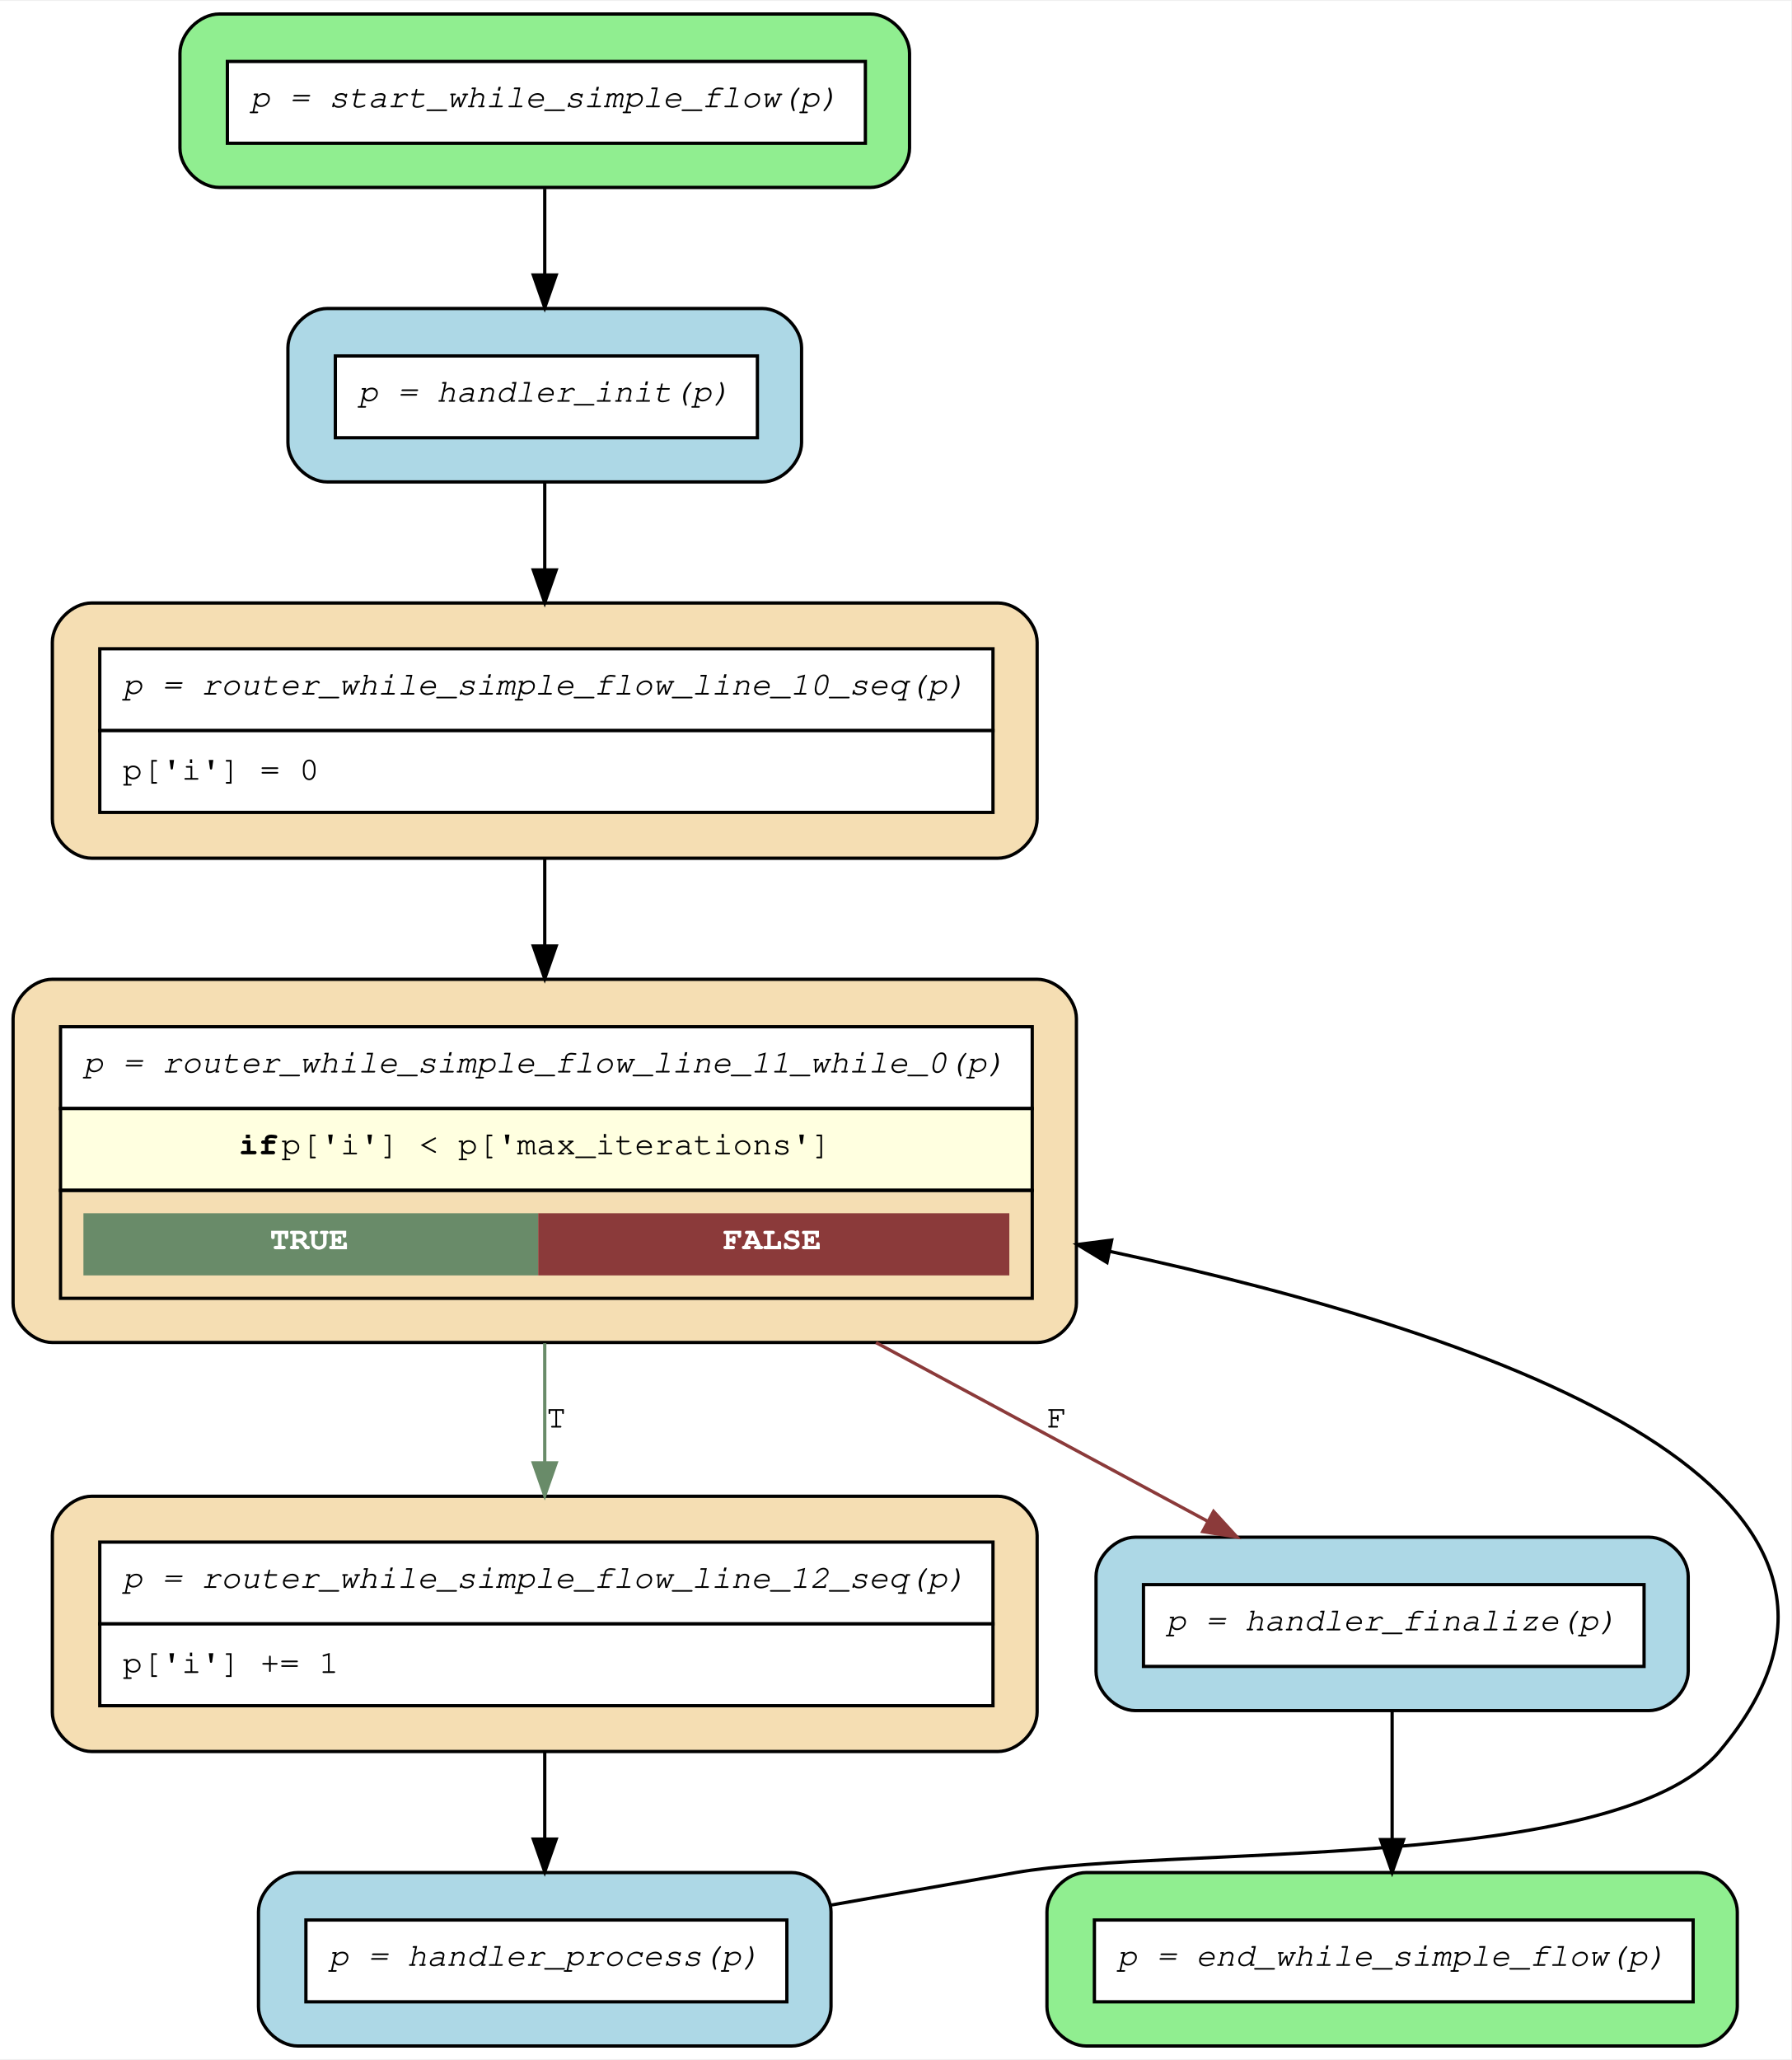
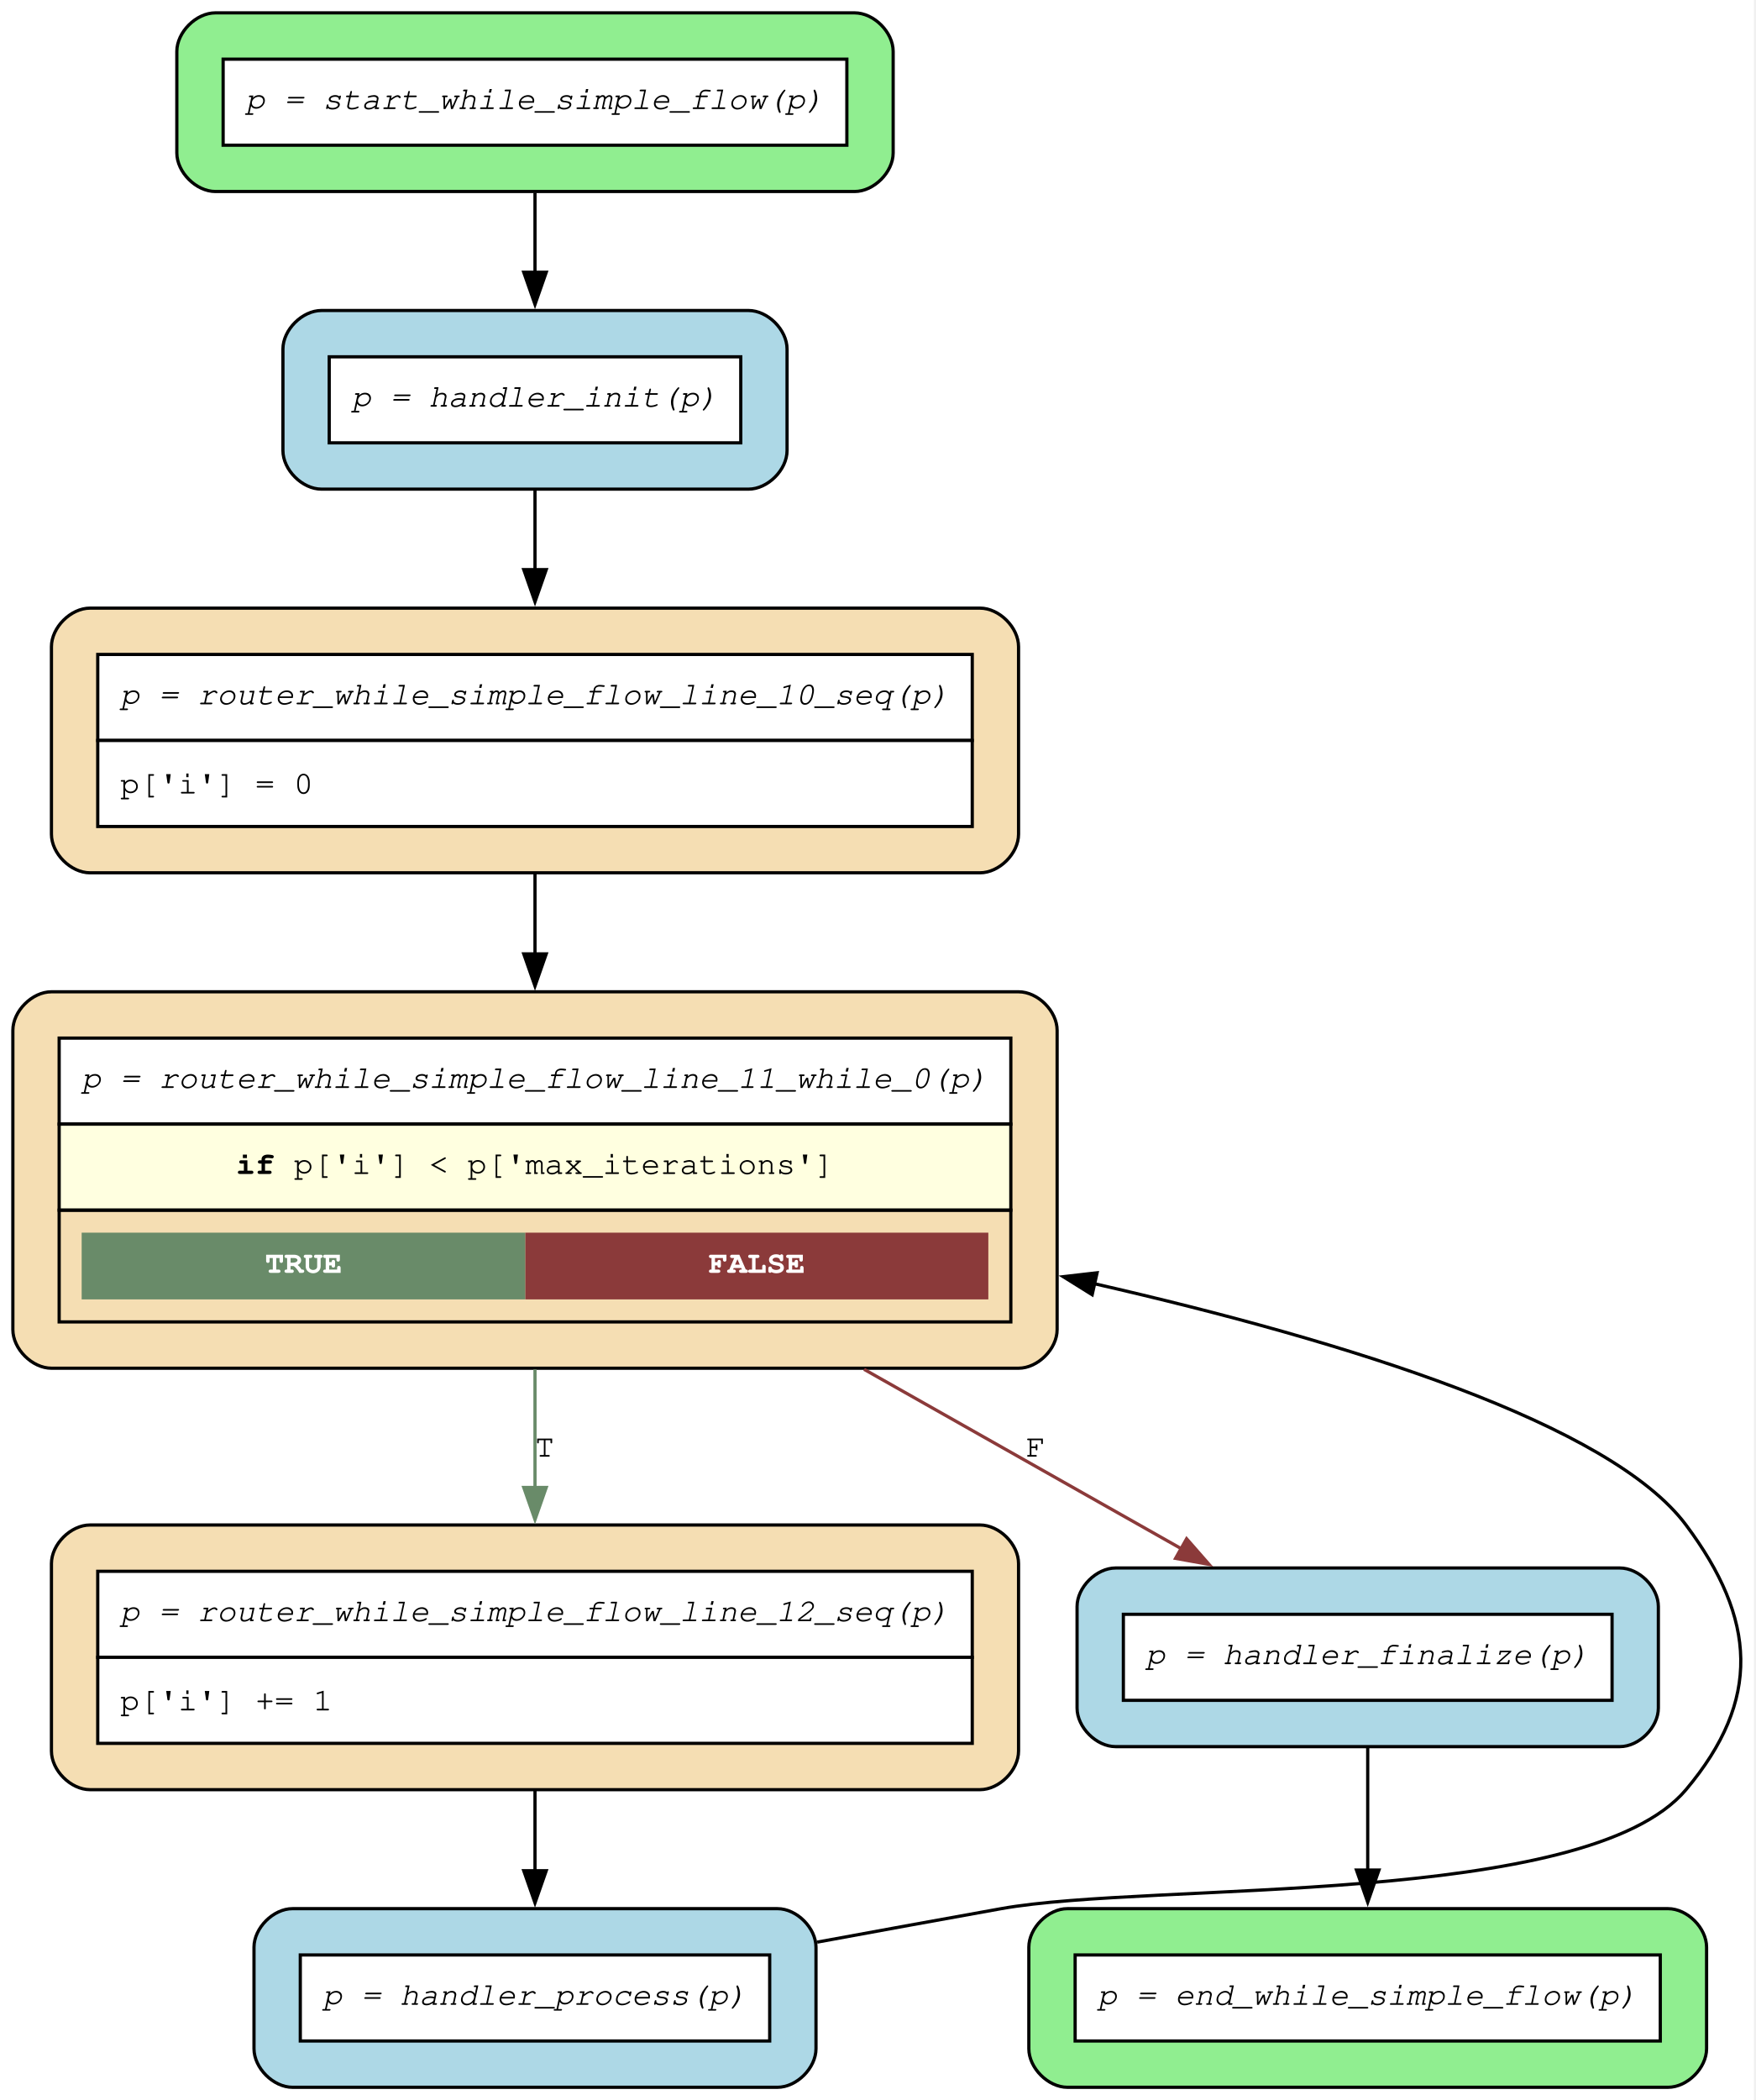
- <svg xmlns="http://www.w3.org/2000/svg" width="547pt" height="629pt" viewBox="0.00 0.00 547.49 629.00">
-   <g id="graph0" class="graph" transform="scale(1 1) rotate(0) translate(4 625)">
-     <polygon fill="white" stroke="transparent" points="-4,4 -4,-625 543.49,-625 543.49,4 -4,4" />
+ <svg xmlns="http://www.w3.org/2000/svg" width="546pt" height="653pt" viewBox="0.00 0.00 546.00 653.00">
+   <g id="graph0" class="graph" transform="scale(1 1) rotate(0) translate(4 649.05)">
+     <polygon fill="white" stroke="none" points="-4,4 -4,-649.05 541.54,-649.05 541.54,4 -4,4" />
    <g id="node1" class="node">
-       <path fill="lightgreen" stroke="black" d="M262,-621C262,-621 63,-621 63,-621 57,-621 51,-615 51,-609 51,-609 51,-580 51,-580 51,-574 57,-568 63,-568 63,-568 262,-568 262,-568 268,-568 274,-574 274,-580 274,-580 274,-609 274,-609 274,-615 268,-621 262,-621" />
-       <polygon fill="white" stroke="transparent" points="65.5,-581.5 65.5,-606.5 260.5,-606.5 260.5,-581.5 65.5,-581.5" />
-       <polygon fill="none" stroke="black" points="65.5,-581.5 65.5,-606.5 260.5,-606.5 260.5,-581.5 65.5,-581.5" />
-       <text text-anchor="start" x="72.5" y="-592.5" font-family="Courier,monospace" font-style="italic" font-size="10.00">p = start_while_simple_flow(p)</text>
+       <path fill="lightgreen" stroke="black" d="M261.8,-645.05C261.8,-645.05 63,-645.05 63,-645.05 57,-645.05 51,-639.05 51,-633.05 51,-633.05 51,-601.5 51,-601.5 51,-595.5 57,-589.5 63,-589.5 63,-589.5 261.8,-589.5 261.8,-589.5 267.8,-589.5 273.8,-595.5 273.8,-601.5 273.8,-601.5 273.8,-633.05 273.8,-633.05 273.8,-639.05 267.8,-645.05 261.8,-645.05" />
+       <polygon fill="white" stroke="none" points="65.4,-603.9 65.4,-630.65 259.4,-630.65 259.4,-603.9 65.4,-603.9" />
+       <polygon fill="none" stroke="black" points="65.4,-603.9 65.4,-630.65 259.4,-630.65 259.4,-603.9 65.4,-603.9" />
+       <text xml:space="preserve" text-anchor="start" x="72.4" y="-615.15" font-family="Courier,monospace" font-style="italic" font-size="10.00">p = start_while_simple_flow(p)</text>
    </g>
    <g id="node7" class="node">
-       <path fill="lightblue" stroke="black" d="M229,-531C229,-531 96,-531 96,-531 90,-531 84,-525 84,-519 84,-519 84,-490 84,-490 84,-484 90,-478 96,-478 96,-478 229,-478 229,-478 235,-478 241,-484 241,-490 241,-490 241,-519 241,-519 241,-525 235,-531 229,-531" />
-       <polygon fill="white" stroke="transparent" points="98.5,-491.5 98.5,-516.5 227.5,-516.5 227.5,-491.5 98.5,-491.5" />
-       <polygon fill="none" stroke="black" points="98.5,-491.5 98.5,-516.5 227.5,-516.5 227.5,-491.5 98.5,-491.5" />
-       <text text-anchor="start" x="105.5" y="-502.5" font-family="Courier,monospace" font-style="italic" font-size="10.00">p = handler_init(p)</text>
+       <path fill="lightblue" stroke="black" d="M228.8,-552.5C228.8,-552.5 96,-552.5 96,-552.5 90,-552.5 84,-546.5 84,-540.5 84,-540.5 84,-508.95 84,-508.95 84,-502.95 90,-496.95 96,-496.95 96,-496.95 228.8,-496.95 228.8,-496.95 234.8,-496.95 240.8,-502.95 240.8,-508.95 240.8,-508.95 240.8,-540.5 240.8,-540.5 240.8,-546.5 234.8,-552.5 228.8,-552.5" />
+       <polygon fill="white" stroke="none" points="98.4,-511.35 98.4,-538.1 226.4,-538.1 226.4,-511.35 98.4,-511.35" />
+       <polygon fill="none" stroke="black" points="98.4,-511.35 98.4,-538.1 226.4,-538.1 226.4,-511.35 98.4,-511.35" />
+       <text xml:space="preserve" text-anchor="start" x="105.4" y="-522.6" font-family="Courier,monospace" font-style="italic" font-size="10.00">p = handler_init(p)</text>
    </g>
    <g id="edge8" class="edge">
-       <path fill="none" stroke="black" d="M162.5,-567.57C162.5,-559.34 162.5,-550.08 162.5,-541.28" />
-       <polygon fill="black" stroke="black" points="166,-541.24 162.5,-531.24 159,-541.24 166,-541.24" />
+       <path fill="none" stroke="black" d="M162.4,-589.11C162.4,-581.32 162.4,-572.67 162.4,-564.33" />
+       <polygon fill="black" stroke="black" points="165.9,-564.39 162.4,-554.39 158.9,-564.39 165.9,-564.39" />
    </g>
    <g id="node2" class="node">
-       <path fill="wheat" stroke="black" d="M301,-168C301,-168 24,-168 24,-168 18,-168 12,-162 12,-156 12,-156 12,-102 12,-102 12,-96 18,-90 24,-90 24,-90 301,-90 301,-90 307,-90 313,-96 313,-102 313,-102 313,-156 313,-156 313,-162 307,-168 301,-168" />
-       <polygon fill="white" stroke="transparent" points="26.5,-129 26.5,-154 299.5,-154 299.5,-129 26.5,-129" />
-       <polygon fill="none" stroke="black" points="26.5,-129 26.5,-154 299.5,-154 299.5,-129 26.5,-129" />
-       <text text-anchor="start" x="33.5" y="-140" font-family="Courier,monospace" font-style="italic" font-size="10.00">p = router_while_simple_flow_line_12_seq(p)</text>
-       <polygon fill="white" stroke="transparent" points="26.5,-104 26.5,-129 299.5,-129 299.5,-104 26.5,-104" />
-       <polygon fill="none" stroke="black" points="26.5,-104 26.5,-129 299.5,-129 299.5,-104 26.5,-104" />
-       <text text-anchor="start" x="33.5" y="-114" font-family="Courier,monospace" font-size="10.00">p['i'] += 1</text>
+       <path fill="wheat" stroke="black" d="M300.8,-174.85C300.8,-174.85 24,-174.85 24,-174.85 18,-174.85 12,-168.85 12,-162.85 12,-162.85 12,-104.55 12,-104.55 12,-98.55 18,-92.55 24,-92.55 24,-92.55 300.8,-92.55 300.8,-92.55 306.8,-92.55 312.8,-98.55 312.8,-104.55 312.8,-104.55 312.8,-162.85 312.8,-162.85 312.8,-168.85 306.8,-174.85 300.8,-174.85" />
+       <polygon fill="white" stroke="none" points="26.4,-133.7 26.4,-160.45 298.4,-160.45 298.4,-133.7 26.4,-133.7" />
+       <polygon fill="none" stroke="black" points="26.4,-133.7 26.4,-160.45 298.4,-160.45 298.4,-133.7 26.4,-133.7" />
+       <text xml:space="preserve" text-anchor="start" x="33.4" y="-144.95" font-family="Courier,monospace" font-style="italic" font-size="10.00">p = router_while_simple_flow_line_12_seq(p)</text>
+       <polygon fill="white" stroke="none" points="26.4,-106.95 26.4,-133.7 298.4,-133.7 298.4,-106.95 26.4,-106.95" />
+       <polygon fill="none" stroke="black" points="26.4,-106.95 26.4,-133.7 298.4,-133.7 298.4,-106.95 26.4,-106.95" />
+       <text xml:space="preserve" text-anchor="start" x="33.4" y="-117.2" font-family="Courier,monospace" font-size="10.00">p['i'] += 1</text>
    </g>
    <g id="node8" class="node">
-       <path fill="lightblue" stroke="black" d="M238,-53C238,-53 87,-53 87,-53 81,-53 75,-47 75,-41 75,-41 75,-12 75,-12 75,-6 81,0 87,0 87,0 238,0 238,0 244,0 250,-6 250,-12 250,-12 250,-41 250,-41 250,-47 244,-53 238,-53" />
-       <polygon fill="white" stroke="transparent" points="89.5,-13.5 89.5,-38.5 236.5,-38.5 236.5,-13.5 89.5,-13.5" />
-       <polygon fill="none" stroke="black" points="89.5,-13.5 89.5,-38.5 236.5,-38.5 236.5,-13.5 89.5,-13.5" />
-       <text text-anchor="start" x="96.5" y="-24.5" font-family="Courier,monospace" font-style="italic" font-size="10.00">p = handler_process(p)</text>
+       <path fill="lightblue" stroke="black" d="M237.8,-55.55C237.8,-55.55 87,-55.55 87,-55.55 81,-55.55 75,-49.55 75,-43.55 75,-43.55 75,-12 75,-12 75,-6 81,0 87,0 87,0 237.8,0 237.8,0 243.8,0 249.8,-6 249.8,-12 249.8,-12 249.8,-43.55 249.8,-43.55 249.8,-49.55 243.8,-55.55 237.8,-55.55" />
+       <polygon fill="white" stroke="none" points="89.4,-14.4 89.4,-41.15 235.4,-41.15 235.4,-14.4 89.4,-14.4" />
+       <polygon fill="none" stroke="black" points="89.4,-14.4 89.4,-41.15 235.4,-41.15 235.4,-14.4 89.4,-14.4" />
+       <text xml:space="preserve" text-anchor="start" x="96.4" y="-25.65" font-family="Courier,monospace" font-style="italic" font-size="10.00">p = handler_process(p)</text>
    </g>
    <g id="edge7" class="edge">
-       <path fill="none" stroke="black" d="M162.5,-89.72C162.5,-81.04 162.5,-71.86 162.5,-63.29" />
-       <polygon fill="black" stroke="black" points="166,-63.22 162.5,-53.22 159,-63.22 166,-63.22" />
+       <path fill="none" stroke="black" d="M162.4,-92.22C162.4,-84.03 162.4,-75.43 162.4,-67.31" />
+       <polygon fill="black" stroke="black" points="165.9,-67.35 162.4,-57.35 158.9,-67.35 165.9,-67.35" />
    </g>
    <g id="node3" class="node">
-       <path fill="wheat" stroke="black" d="M313,-326C313,-326 12,-326 12,-326 6,-326 0,-320 0,-314 0,-314 0,-227 0,-227 0,-221 6,-215 12,-215 12,-215 313,-215 313,-215 319,-215 325,-221 325,-227 325,-227 325,-314 325,-314 325,-320 319,-326 313,-326" />
-       <polygon fill="white" stroke="transparent" points="14.5,-286.5 14.5,-311.5 311.5,-311.5 311.5,-286.5 14.5,-286.5" />
-       <polygon fill="none" stroke="black" points="14.5,-286.5 14.5,-311.5 311.5,-311.5 311.5,-286.5 14.5,-286.5" />
-       <text text-anchor="start" x="21.5" y="-297.5" font-family="Courier,monospace" font-style="italic" font-size="10.00">p = router_while_simple_flow_line_11_while_0(p)</text>
-       <polygon fill="lightyellow" stroke="transparent" points="14.5,-261.5 14.5,-286.5 311.5,-286.5 311.5,-261.5 14.5,-261.5" />
-       <polygon fill="none" stroke="black" points="14.5,-261.5 14.5,-286.5 311.5,-286.5 311.5,-261.5 14.5,-261.5" />
-       <text text-anchor="start" x="69" y="-272.5" font-family="Courier,monospace" font-weight="bold" font-size="10.00">if</text>
-       <text text-anchor="start" x="82" y="-272.5" font-family="Courier,monospace" font-size="10.00"> p['i'] &lt; p['max_iterations']</text>
-       <polygon fill="none" stroke="black" points="14.5,-228.5 14.5,-261.5 311.5,-261.5 311.5,-228.5 14.5,-228.5" />
-       <polygon fill="#698b69" stroke="transparent" points="21.5,-235.5 21.5,-254.5 160.5,-254.5 160.5,-235.5 21.5,-235.5" />
-       <text text-anchor="start" x="78.5" y="-243.5" font-family="Courier,monospace" font-weight="bold" font-size="10.00" fill="white">TRUE</text>
-       <polygon fill="#8b3a3a" stroke="transparent" points="160.5,-235.5 160.5,-254.5 304.5,-254.5 304.5,-235.5 160.5,-235.5" />
-       <text text-anchor="start" x="217" y="-243.5" font-family="Courier,monospace" font-weight="bold" font-size="10.00" fill="white">FALSE</text>
+       <path fill="wheat" stroke="black" d="M312.8,-340.65C312.8,-340.65 12,-340.65 12,-340.65 6,-340.65 0,-334.65 0,-328.65 0,-328.65 0,-235.6 0,-235.6 0,-229.6 6,-223.6 12,-223.6 12,-223.6 312.8,-223.6 312.8,-223.6 318.8,-223.6 324.8,-229.6 324.8,-235.6 324.8,-235.6 324.8,-328.65 324.8,-328.65 324.8,-334.65 318.8,-340.65 312.8,-340.65" />
+       <polygon fill="white" stroke="none" points="14.4,-299.5 14.4,-326.25 310.4,-326.25 310.4,-299.5 14.4,-299.5" />
+       <polygon fill="none" stroke="black" points="14.4,-299.5 14.4,-326.25 310.4,-326.25 310.4,-299.5 14.4,-299.5" />
+       <text xml:space="preserve" text-anchor="start" x="21.4" y="-310.75" font-family="Courier,monospace" font-style="italic" font-size="10.00">p = router_while_simple_flow_line_11_while_0(p)</text>
+       <polygon fill="lightyellow" stroke="none" points="14.4,-272.75 14.4,-299.5 310.4,-299.5 310.4,-272.75 14.4,-272.75" />
+       <polygon fill="none" stroke="black" points="14.4,-272.75 14.4,-299.5 310.4,-299.5 310.4,-272.75 14.4,-272.75" />
+       <text xml:space="preserve" text-anchor="start" x="69.4" y="-284" font-family="Courier,monospace" font-weight="bold" font-size="10.00">if</text>
+       <text xml:space="preserve" text-anchor="start" x="81.4" y="-284" font-family="Courier,monospace" font-size="10.00"> p['i'] &lt; p['max_iterations']</text>
+       <polygon fill="none" stroke="black" points="14.4,-238 14.4,-272.75 310.4,-272.75 310.4,-238 14.4,-238" />
+       <polygon fill="#698b69" stroke="none" points="21.4,-245 21.4,-265.75 159.4,-265.75 159.4,-245 21.4,-245" />
+       <text xml:space="preserve" text-anchor="start" x="78.4" y="-253.25" font-family="Courier,monospace" font-weight="bold" font-size="10.00" fill="white">TRUE</text>
+       <polygon fill="#8b3a3a" stroke="none" points="159.4,-245 159.4,-265.75 303.4,-265.75 303.4,-245 159.4,-245" />
+       <text xml:space="preserve" text-anchor="start" x="216.4" y="-253.25" font-family="Courier,monospace" font-weight="bold" font-size="10.00" fill="white">FALSE</text>
    </g>
    <g id="edge6" class="edge">
-       <path fill="none" stroke="#698b69" d="M162.5,-214.77C162.5,-202.72 162.5,-190.05 162.5,-178.28" />
-       <polygon fill="#698b69" stroke="#698b69" points="166,-178.21 162.5,-168.21 159,-178.21 166,-178.21" />
-       <text text-anchor="middle" x="166" y="-189" font-family="Courier,monospace" font-size="10.00">T</text>
+       <path fill="none" stroke="#698b69" d="M162.4,-223.25C162.4,-211.02 162.4,-198.18 162.4,-186.2" />
+       <polygon fill="#698b69" stroke="#698b69" points="165.9,-186.53 162.4,-176.53 158.9,-186.53 165.9,-186.53" />
+       <text xml:space="preserve" text-anchor="middle" x="165.4" y="-196.1" font-family="Courier,monospace" font-size="10.00">T</text>
    </g>
    <g id="node6" class="node">
-       <path fill="lightblue" stroke="black" d="M500,-155.5C500,-155.5 343,-155.5 343,-155.5 337,-155.5 331,-149.5 331,-143.5 331,-143.5 331,-114.5 331,-114.5 331,-108.5 337,-102.5 343,-102.5 343,-102.5 500,-102.5 500,-102.5 506,-102.5 512,-108.5 512,-114.5 512,-114.5 512,-143.5 512,-143.5 512,-149.5 506,-155.5 500,-155.5" />
-       <polygon fill="white" stroke="transparent" points="345.5,-116 345.5,-141 498.5,-141 498.5,-116 345.5,-116" />
-       <polygon fill="none" stroke="black" points="345.5,-116 345.5,-141 498.5,-141 498.5,-116 345.5,-116" />
-       <text text-anchor="start" x="352.5" y="-127" font-family="Courier,monospace" font-style="italic" font-size="10.00">p = handler_finalize(p)</text>
+       <path fill="lightblue" stroke="black" d="M499.8,-161.48C499.8,-161.48 343,-161.48 343,-161.48 337,-161.48 331,-155.48 331,-149.48 331,-149.48 331,-117.93 331,-117.93 331,-111.93 337,-105.93 343,-105.93 343,-105.93 499.8,-105.93 499.8,-105.93 505.8,-105.93 511.8,-111.93 511.8,-117.93 511.8,-117.93 511.8,-149.48 511.8,-149.48 511.8,-155.48 505.8,-161.48 499.8,-161.48" />
+       <polygon fill="white" stroke="none" points="345.4,-120.33 345.4,-147.08 497.4,-147.08 497.4,-120.33 345.4,-120.33" />
+       <polygon fill="none" stroke="black" points="345.4,-120.33 345.4,-147.08 497.4,-147.08 497.4,-120.33 345.4,-120.33" />
+       <text xml:space="preserve" text-anchor="start" x="352.4" y="-131.58" font-family="Courier,monospace" font-style="italic" font-size="10.00">p = handler_finalize(p)</text>
    </g>
    <g id="edge5" class="edge">
-       <path fill="none" stroke="#8b3a3a" d="M263.75,-214.97C298.21,-196.41 335.47,-176.34 365.13,-160.36" />
-       <polygon fill="#8b3a3a" stroke="#8b3a3a" points="366.93,-163.37 374.07,-155.54 363.61,-157.21 366.93,-163.37" />
-       <text text-anchor="middle" x="319" y="-189" font-family="Courier,monospace" font-size="10.00">F</text>
+       <path fill="none" stroke="#8b3a3a" d="M264.76,-223.25C298.28,-204.3 334.34,-183.92 363.4,-167.49" />
+       <polygon fill="#8b3a3a" stroke="#8b3a3a" points="365.07,-170.57 372.05,-162.6 361.63,-164.47 365.07,-170.57" />
+       <text xml:space="preserve" text-anchor="middle" x="318.1" y="-196.1" font-family="Courier,monospace" font-size="10.00">F</text>
    </g>
    <g id="node4" class="node">
-       <path fill="wheat" stroke="black" d="M301,-441C301,-441 24,-441 24,-441 18,-441 12,-435 12,-429 12,-429 12,-375 12,-375 12,-369 18,-363 24,-363 24,-363 301,-363 301,-363 307,-363 313,-369 313,-375 313,-375 313,-429 313,-429 313,-435 307,-441 301,-441" />
-       <polygon fill="white" stroke="transparent" points="26.5,-402 26.5,-427 299.5,-427 299.5,-402 26.5,-402" />
-       <polygon fill="none" stroke="black" points="26.5,-402 26.5,-427 299.5,-427 299.5,-402 26.5,-402" />
-       <text text-anchor="start" x="33.5" y="-413" font-family="Courier,monospace" font-style="italic" font-size="10.00">p = router_while_simple_flow_line_10_seq(p)</text>
-       <polygon fill="white" stroke="transparent" points="26.5,-377 26.5,-402 299.5,-402 299.5,-377 26.5,-377" />
-       <polygon fill="none" stroke="black" points="26.5,-377 26.5,-402 299.5,-402 299.5,-377 26.5,-377" />
-       <text text-anchor="start" x="33.5" y="-387" font-family="Courier,monospace" font-size="10.00">p['i'] = 0</text>
+       <path fill="wheat" stroke="black" d="M300.8,-459.95C300.8,-459.95 24,-459.95 24,-459.95 18,-459.95 12,-453.95 12,-447.95 12,-447.95 12,-389.65 12,-389.65 12,-383.65 18,-377.65 24,-377.65 24,-377.65 300.8,-377.65 300.8,-377.65 306.8,-377.65 312.8,-383.65 312.8,-389.65 312.8,-389.65 312.8,-447.95 312.8,-447.95 312.8,-453.95 306.8,-459.95 300.8,-459.95" />
+       <polygon fill="white" stroke="none" points="26.4,-418.8 26.4,-445.55 298.4,-445.55 298.4,-418.8 26.4,-418.8" />
+       <polygon fill="none" stroke="black" points="26.4,-418.8 26.4,-445.55 298.4,-445.55 298.4,-418.8 26.4,-418.8" />
+       <text xml:space="preserve" text-anchor="start" x="33.4" y="-430.05" font-family="Courier,monospace" font-style="italic" font-size="10.00">p = router_while_simple_flow_line_10_seq(p)</text>
+       <polygon fill="white" stroke="none" points="26.4,-392.05 26.4,-418.8 298.4,-418.8 298.4,-392.05 26.4,-392.05" />
+       <polygon fill="none" stroke="black" points="26.4,-392.05 26.4,-418.8 298.4,-418.8 298.4,-392.05 26.4,-392.05" />
+       <text xml:space="preserve" text-anchor="start" x="33.4" y="-402.3" font-family="Courier,monospace" font-size="10.00">p['i'] = 0</text>
    </g>
    <g id="edge4" class="edge">
-       <path fill="none" stroke="black" d="M162.5,-362.85C162.5,-354.5 162.5,-345.44 162.5,-336.37" />
-       <polygon fill="black" stroke="black" points="166,-336.17 162.5,-326.17 159,-336.17 166,-336.17" />
+       <path fill="none" stroke="black" d="M162.4,-377.39C162.4,-369.42 162.4,-360.84 162.4,-352.23" />
+       <polygon fill="black" stroke="black" points="165.9,-352.44 162.4,-342.44 158.9,-352.44 165.9,-352.44" />
    </g>
    <g id="node5" class="node">
-       <path fill="lightgreen" stroke="black" d="M515,-53C515,-53 328,-53 328,-53 322,-53 316,-47 316,-41 316,-41 316,-12 316,-12 316,-6 322,0 328,0 328,0 515,0 515,0 521,0 527,-6 527,-12 527,-12 527,-41 527,-41 527,-47 521,-53 515,-53" />
-       <polygon fill="white" stroke="transparent" points="330.5,-13.5 330.5,-38.5 513.5,-38.5 513.5,-13.5 330.5,-13.5" />
-       <polygon fill="none" stroke="black" points="330.5,-13.5 330.5,-38.5 513.5,-38.5 513.5,-13.5 330.5,-13.5" />
-       <text text-anchor="start" x="337.5" y="-24.5" font-family="Courier,monospace" font-style="italic" font-size="10.00">p = end_while_simple_flow(p)</text>
+       <path fill="lightgreen" stroke="black" d="M514.8,-55.55C514.8,-55.55 328,-55.55 328,-55.55 322,-55.55 316,-49.55 316,-43.55 316,-43.55 316,-12 316,-12 316,-6 322,0 328,0 328,0 514.8,0 514.8,0 520.8,0 526.8,-6 526.8,-12 526.8,-12 526.8,-43.55 526.8,-43.55 526.8,-49.55 520.8,-55.55 514.8,-55.55" />
+       <polygon fill="white" stroke="none" points="330.4,-14.4 330.4,-41.15 512.4,-41.15 512.4,-14.4 330.4,-14.4" />
+       <polygon fill="none" stroke="black" points="330.4,-14.4 330.4,-41.15 512.4,-41.15 512.4,-14.4 330.4,-14.4" />
+       <text xml:space="preserve" text-anchor="start" x="337.4" y="-25.65" font-family="Courier,monospace" font-style="italic" font-size="10.00">p = end_while_simple_flow(p)</text>
    </g>
    <g id="edge1" class="edge">
-       <path fill="none" stroke="black" d="M421.5,-102.38C421.5,-90.45 421.5,-76.06 421.5,-63.09" />
-       <polygon fill="black" stroke="black" points="425,-63.07 421.5,-53.07 418,-63.07 425,-63.07" />
+       <path fill="none" stroke="black" d="M421.4,-105.67C421.4,-93.97 421.4,-80.07 421.4,-67.32" />
+       <polygon fill="black" stroke="black" points="424.9,-67.55 421.4,-57.55 417.9,-67.55 424.9,-67.55" />
    </g>
    <g id="edge2" class="edge">
-       <path fill="none" stroke="black" d="M162.5,-477.88C162.5,-469.77 162.5,-460.52 162.5,-451.35" />
-       <polygon fill="black" stroke="black" points="166,-451.1 162.5,-441.1 159,-451.1 166,-451.1" />
+       <path fill="none" stroke="black" d="M162.4,-496.69C162.4,-489 162.4,-480.35 162.4,-471.7" />
+       <polygon fill="black" stroke="black" points="165.9,-471.93 162.4,-461.93 158.9,-471.93 165.9,-471.93" />
    </g>
    <g id="edge3" class="edge">
-       <path fill="none" stroke="black" d="M250.06,-43.08C268.69,-46.37 288.24,-49.81 306.5,-53 354.26,-61.34 490.26,-52.93 521.5,-90 588.06,-168.99 457.17,-216.69 335.17,-242.85" />
-       <polygon fill="black" stroke="black" points="334.35,-239.44 325.28,-244.93 335.79,-246.29 334.35,-239.44" />
+       <path fill="none" stroke="black" d="M250.17,-45.14C269.04,-48.61 288.88,-52.23 307.4,-55.55 354.69,-64.02 489.47,-55.79 520.4,-92.55 543.95,-120.54 542.28,-145.54 520.4,-174.85 496.93,-206.3 415.6,-231.77 336.39,-249.88" />
+       <polygon fill="black" stroke="black" points="335.7,-246.45 326.71,-252.06 337.23,-253.28 335.7,-246.45" />
    </g>
  </g>
</svg>
